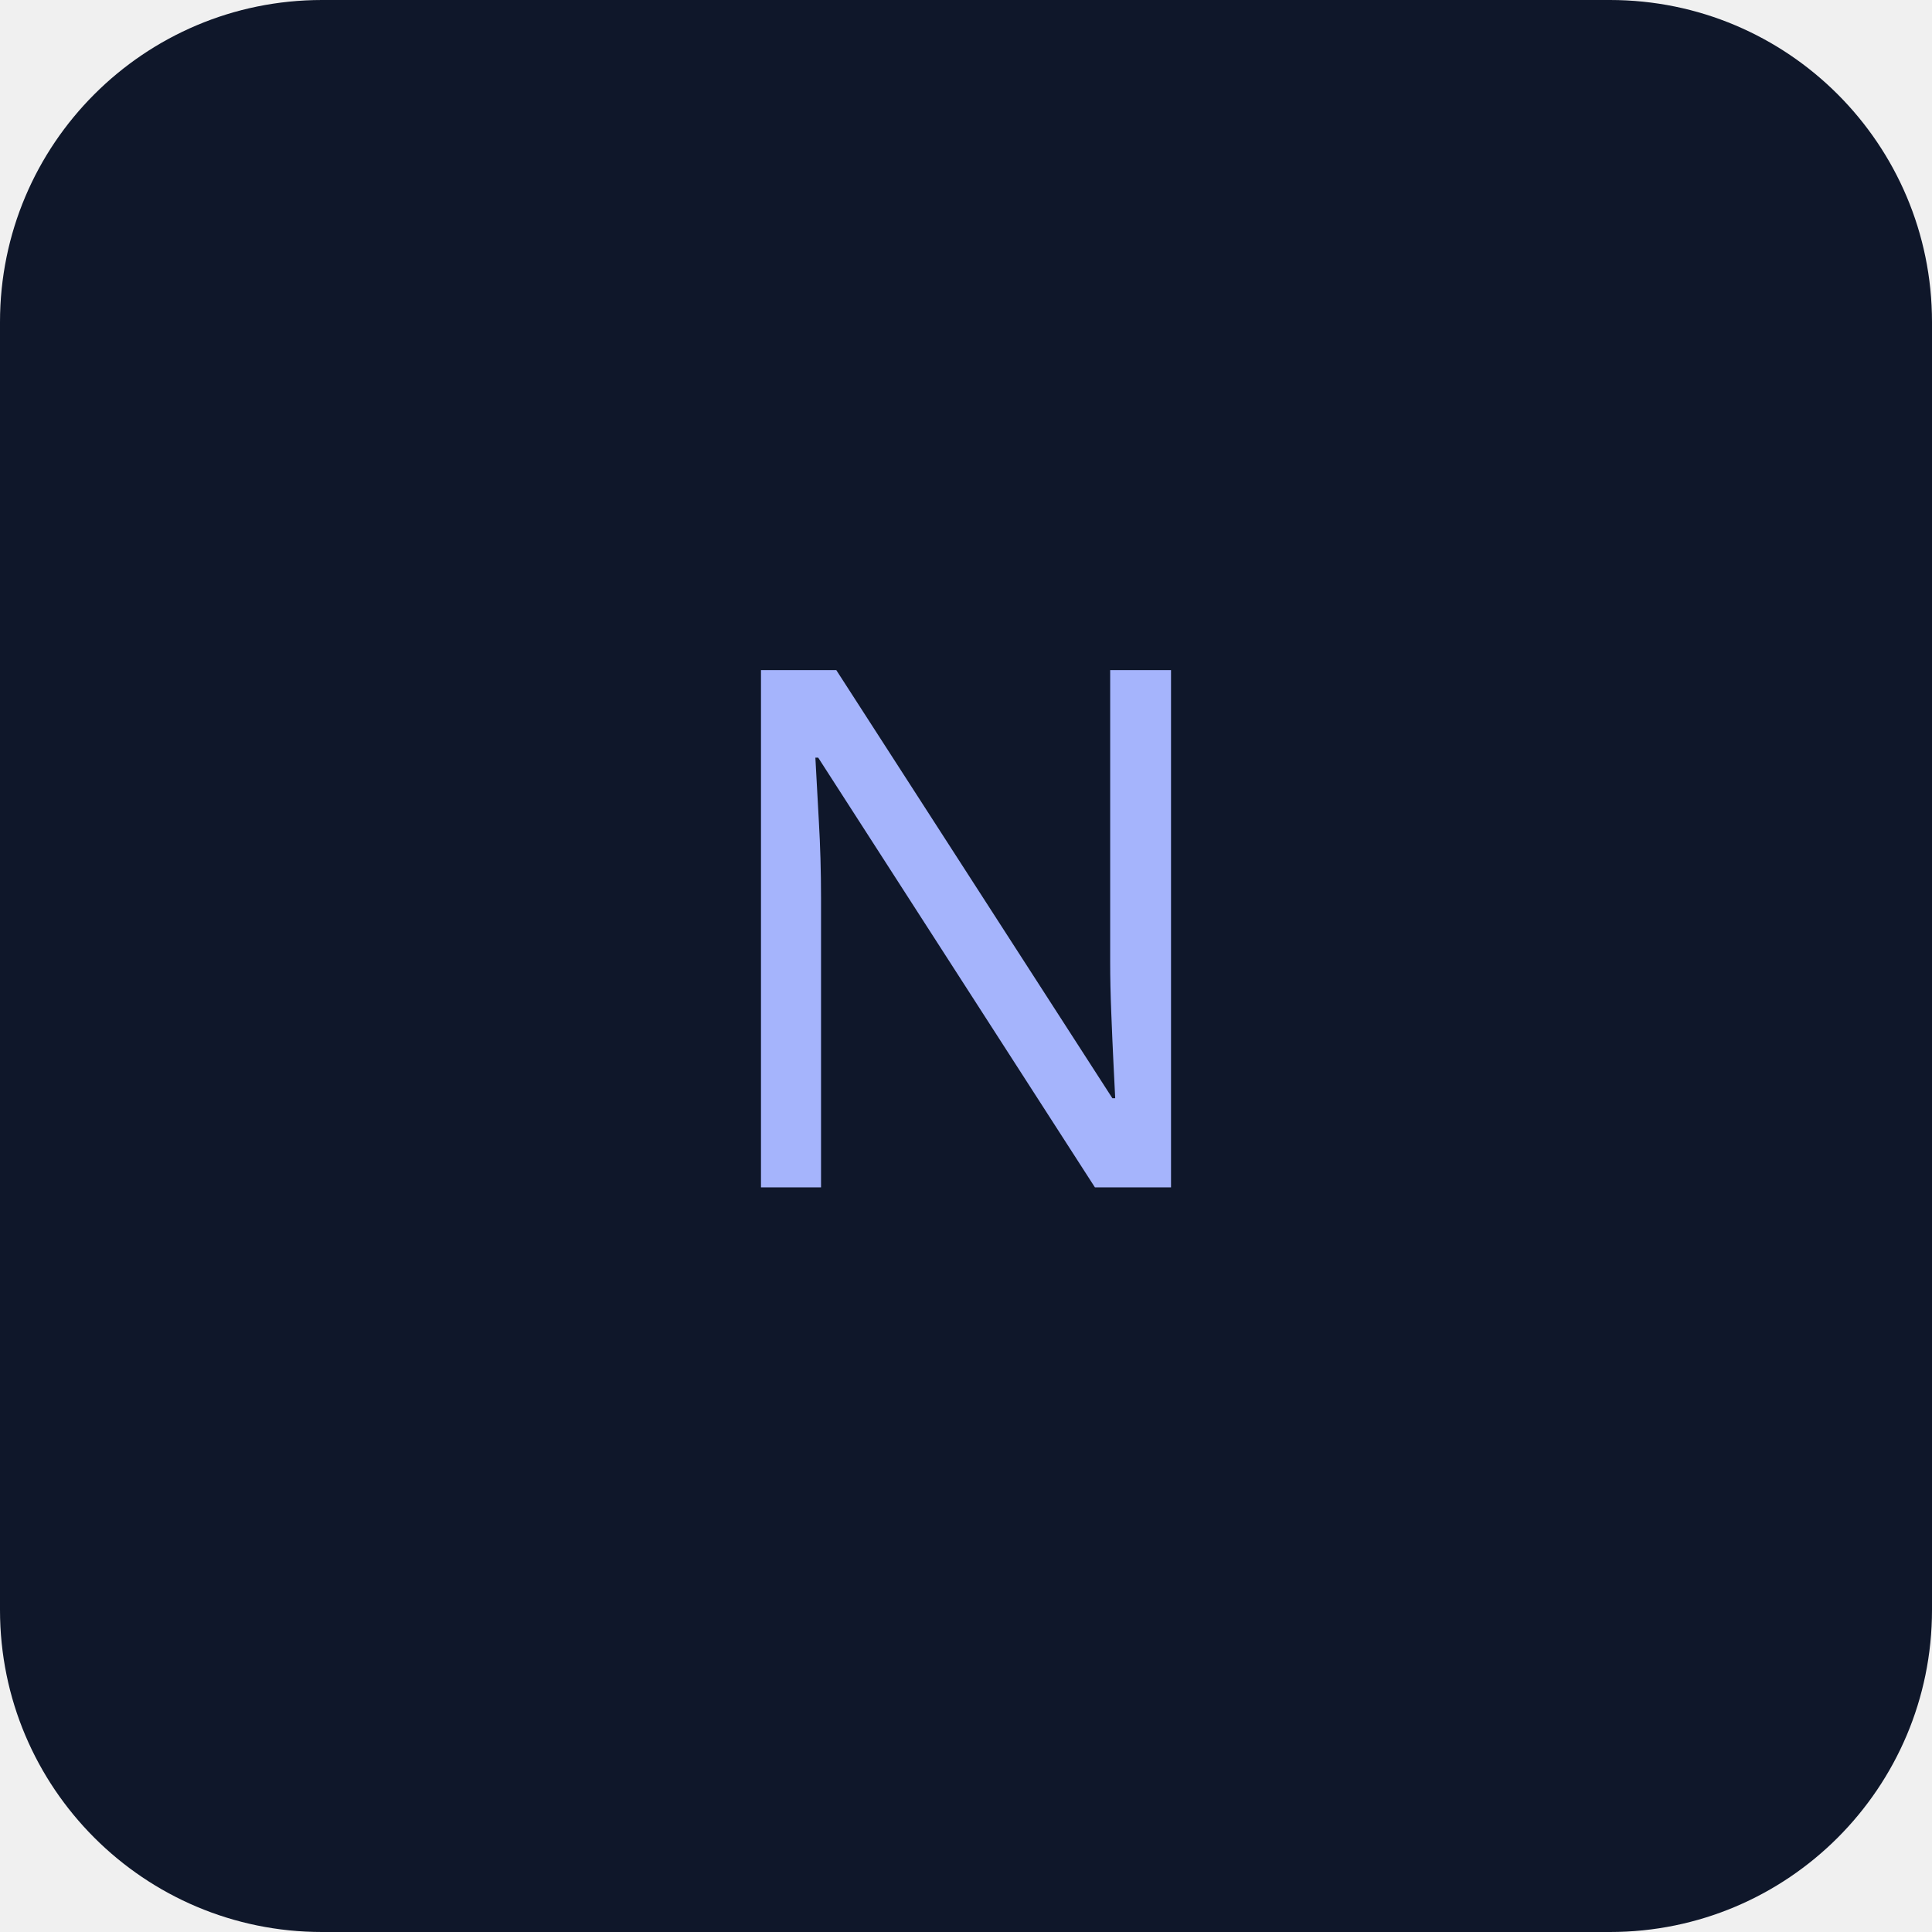
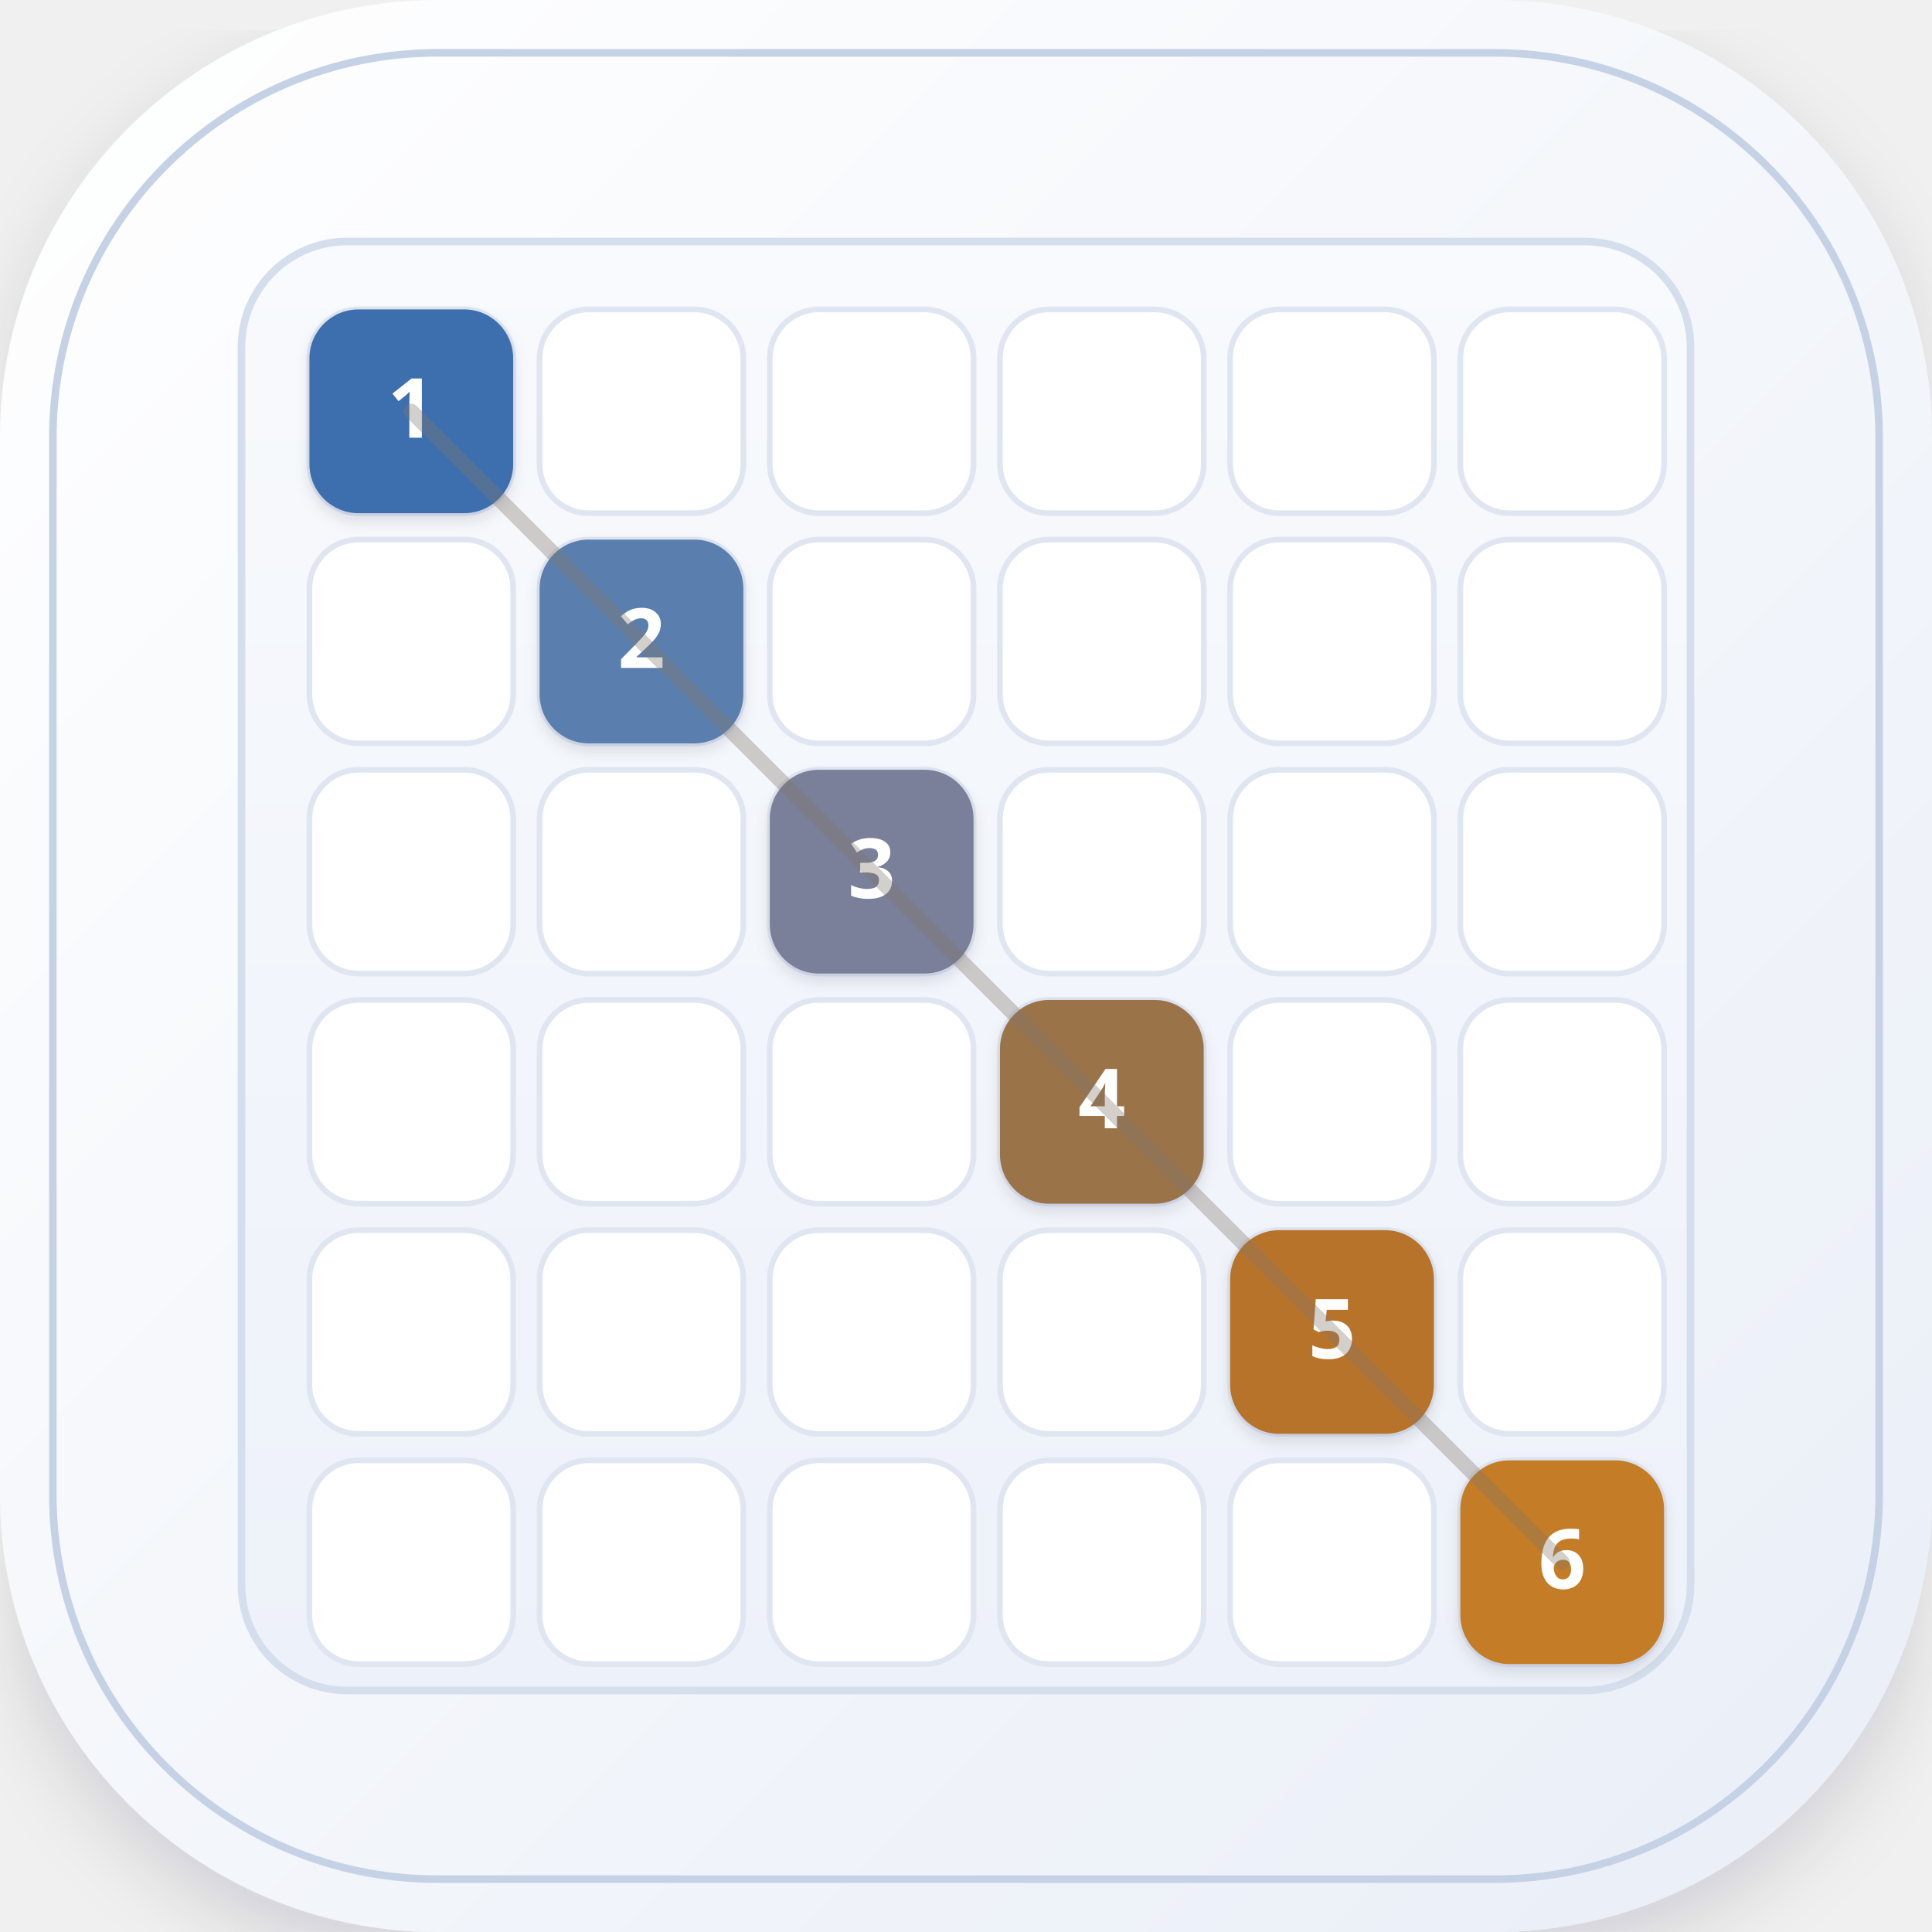
- <svg xmlns="http://www.w3.org/2000/svg" viewBox="0 0 192 192" fill="#6366f1">
-   <rect width="192" height="192" rx="32" fill="#0f172a" />
-   <text x="96" y="118" text-anchor="middle" font-size="72" font-family="sans-serif" fill="#a5b4fc">N</text>
+ <svg xmlns="http://www.w3.org/2000/svg" viewBox="0 0 512 512" role="img" aria-label="Numchess">
+   <defs>
+     <linearGradient id="shell" x1="0%" y1="0%" x2="100%" y2="100%">
+       <stop offset="0%" stop-color="#ffffff" />
+       <stop offset="100%" stop-color="#e9eef7" />
+     </linearGradient>
+     <linearGradient id="panel" x1="0%" y1="0%" x2="0%" y2="100%">
+       <stop offset="0%" stop-color="#f8fafd" />
+       <stop offset="100%" stop-color="#edf1f9" />
+     </linearGradient>
+     <linearGradient id="diag-line" x1="0%" y1="100%" x2="100%" y2="0%">
+       <stop offset="0%" stop-color="#3d6eae" />
+       <stop offset="100%" stop-color="#c47d28" />
+     </linearGradient>
+     <filter id="shadow" x="-20%" y="-20%" width="140%" height="140%">
+       <feDropShadow dx="0" dy="8" stdDeviation="10" flood-color="#152033" flood-opacity="0.14" />
+     </filter>
+     <filter id="chip" x="-30%" y="-30%" width="160%" height="160%">
+       <feDropShadow dx="0" dy="2" stdDeviation="2" flood-color="#1a2840" flood-opacity="0.12" />
+     </filter>
+   </defs>
+   <rect width="512" height="512" rx="116" fill="url(#shell)" filter="url(#shadow)" />
+   <rect x="14" y="14" width="484" height="484" rx="102" fill="none" stroke="#c5d2e6" stroke-width="2" />
+   <rect x="64" y="64" width="384" height="384" rx="28" fill="url(#panel)" stroke="#d4deec" stroke-width="2" />
+   <g>
+     <g fill="#ffffff" stroke="#dfe6f2" stroke-width="1.5">
+       <rect x="82" y="82" width="54" height="54" rx="13" />
+       <rect x="143" y="82" width="54" height="54" rx="13" />
+       <rect x="204" y="82" width="54" height="54" rx="13" />
+       <rect x="265" y="82" width="54" height="54" rx="13" />
+       <rect x="326" y="82" width="54" height="54" rx="13" />
+       <rect x="387" y="82" width="54" height="54" rx="13" />
+       <rect x="82" y="143" width="54" height="54" rx="13" />
+       <rect x="143" y="143" width="54" height="54" rx="13" />
+       <rect x="204" y="143" width="54" height="54" rx="13" />
+       <rect x="265" y="143" width="54" height="54" rx="13" />
+       <rect x="326" y="143" width="54" height="54" rx="13" />
+       <rect x="387" y="143" width="54" height="54" rx="13" />
+       <rect x="82" y="204" width="54" height="54" rx="13" />
+       <rect x="143" y="204" width="54" height="54" rx="13" />
+       <rect x="204" y="204" width="54" height="54" rx="13" />
+       <rect x="265" y="204" width="54" height="54" rx="13" />
+       <rect x="326" y="204" width="54" height="54" rx="13" />
+       <rect x="387" y="204" width="54" height="54" rx="13" />
+       <rect x="82" y="265" width="54" height="54" rx="13" />
+       <rect x="143" y="265" width="54" height="54" rx="13" />
+       <rect x="204" y="265" width="54" height="54" rx="13" />
+       <rect x="265" y="265" width="54" height="54" rx="13" />
+       <rect x="326" y="265" width="54" height="54" rx="13" />
+       <rect x="387" y="265" width="54" height="54" rx="13" />
+       <rect x="82" y="326" width="54" height="54" rx="13" />
+       <rect x="143" y="326" width="54" height="54" rx="13" />
+       <rect x="204" y="326" width="54" height="54" rx="13" />
+       <rect x="265" y="326" width="54" height="54" rx="13" />
+       <rect x="326" y="326" width="54" height="54" rx="13" />
+       <rect x="387" y="326" width="54" height="54" rx="13" />
+       <rect x="82" y="387" width="54" height="54" rx="13" />
+       <rect x="143" y="387" width="54" height="54" rx="13" />
+       <rect x="204" y="387" width="54" height="54" rx="13" />
+       <rect x="265" y="387" width="54" height="54" rx="13" />
+       <rect x="326" y="387" width="54" height="54" rx="13" />
+       <rect x="387" y="387" width="54" height="54" rx="13" />
+     </g>
+     <g filter="url(#chip)">
+       <rect x="82" y="82" width="54" height="54" rx="13" fill="#3d6eae" />
+       <rect x="143" y="143" width="54" height="54" rx="13" fill="#5a7fae" />
+       <rect x="204" y="204" width="54" height="54" rx="13" fill="#7a7f9a" />
+       <rect x="265" y="265" width="54" height="54" rx="13" fill="#9a7348" />
+       <rect x="326" y="326" width="54" height="54" rx="13" fill="#b8732a" />
+       <rect x="387" y="387" width="54" height="54" rx="13" fill="#c47d28" />
+     </g>
+     <g font-family="Segoe UI, system-ui, sans-serif" font-size="22" font-weight="700" text-anchor="middle" fill="#ffffff">
+       <text x="109" y="116">1</text>
+       <text x="170" y="177">2</text>
+       <text x="231" y="238">3</text>
+       <text x="292" y="299">4</text>
+       <text x="353" y="360">5</text>
+       <text x="414" y="421">6</text>
+     </g>
+   </g>
+   <path d="M 109 109 L 414 414" fill="none" stroke="url(#diag-line)" stroke-width="4" stroke-linecap="round" opacity="0.35" />
</svg>
